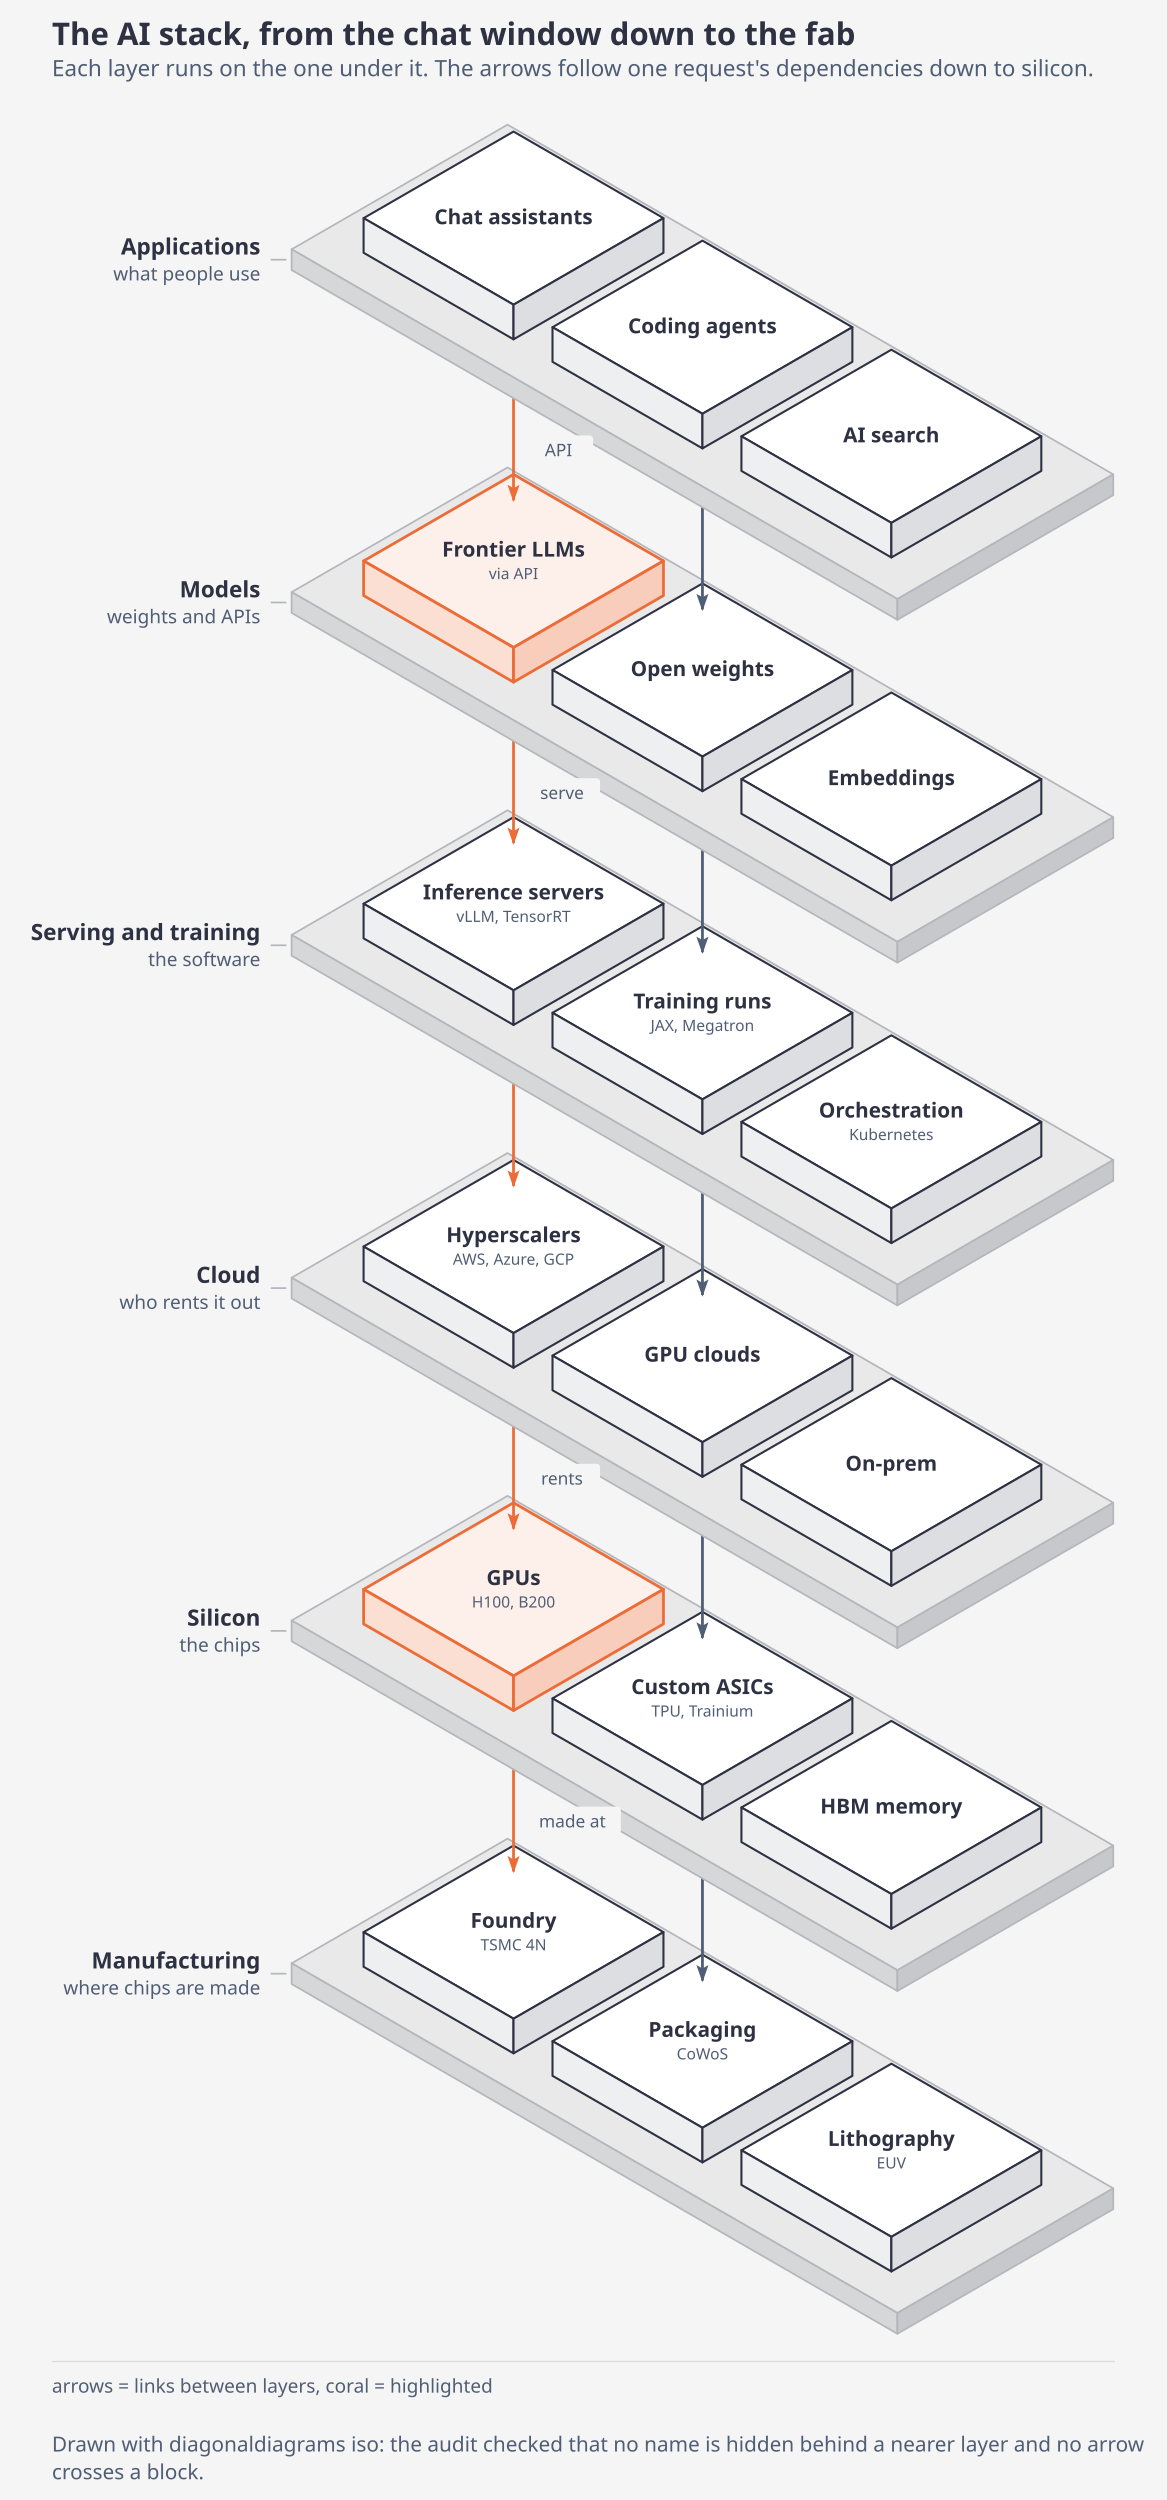
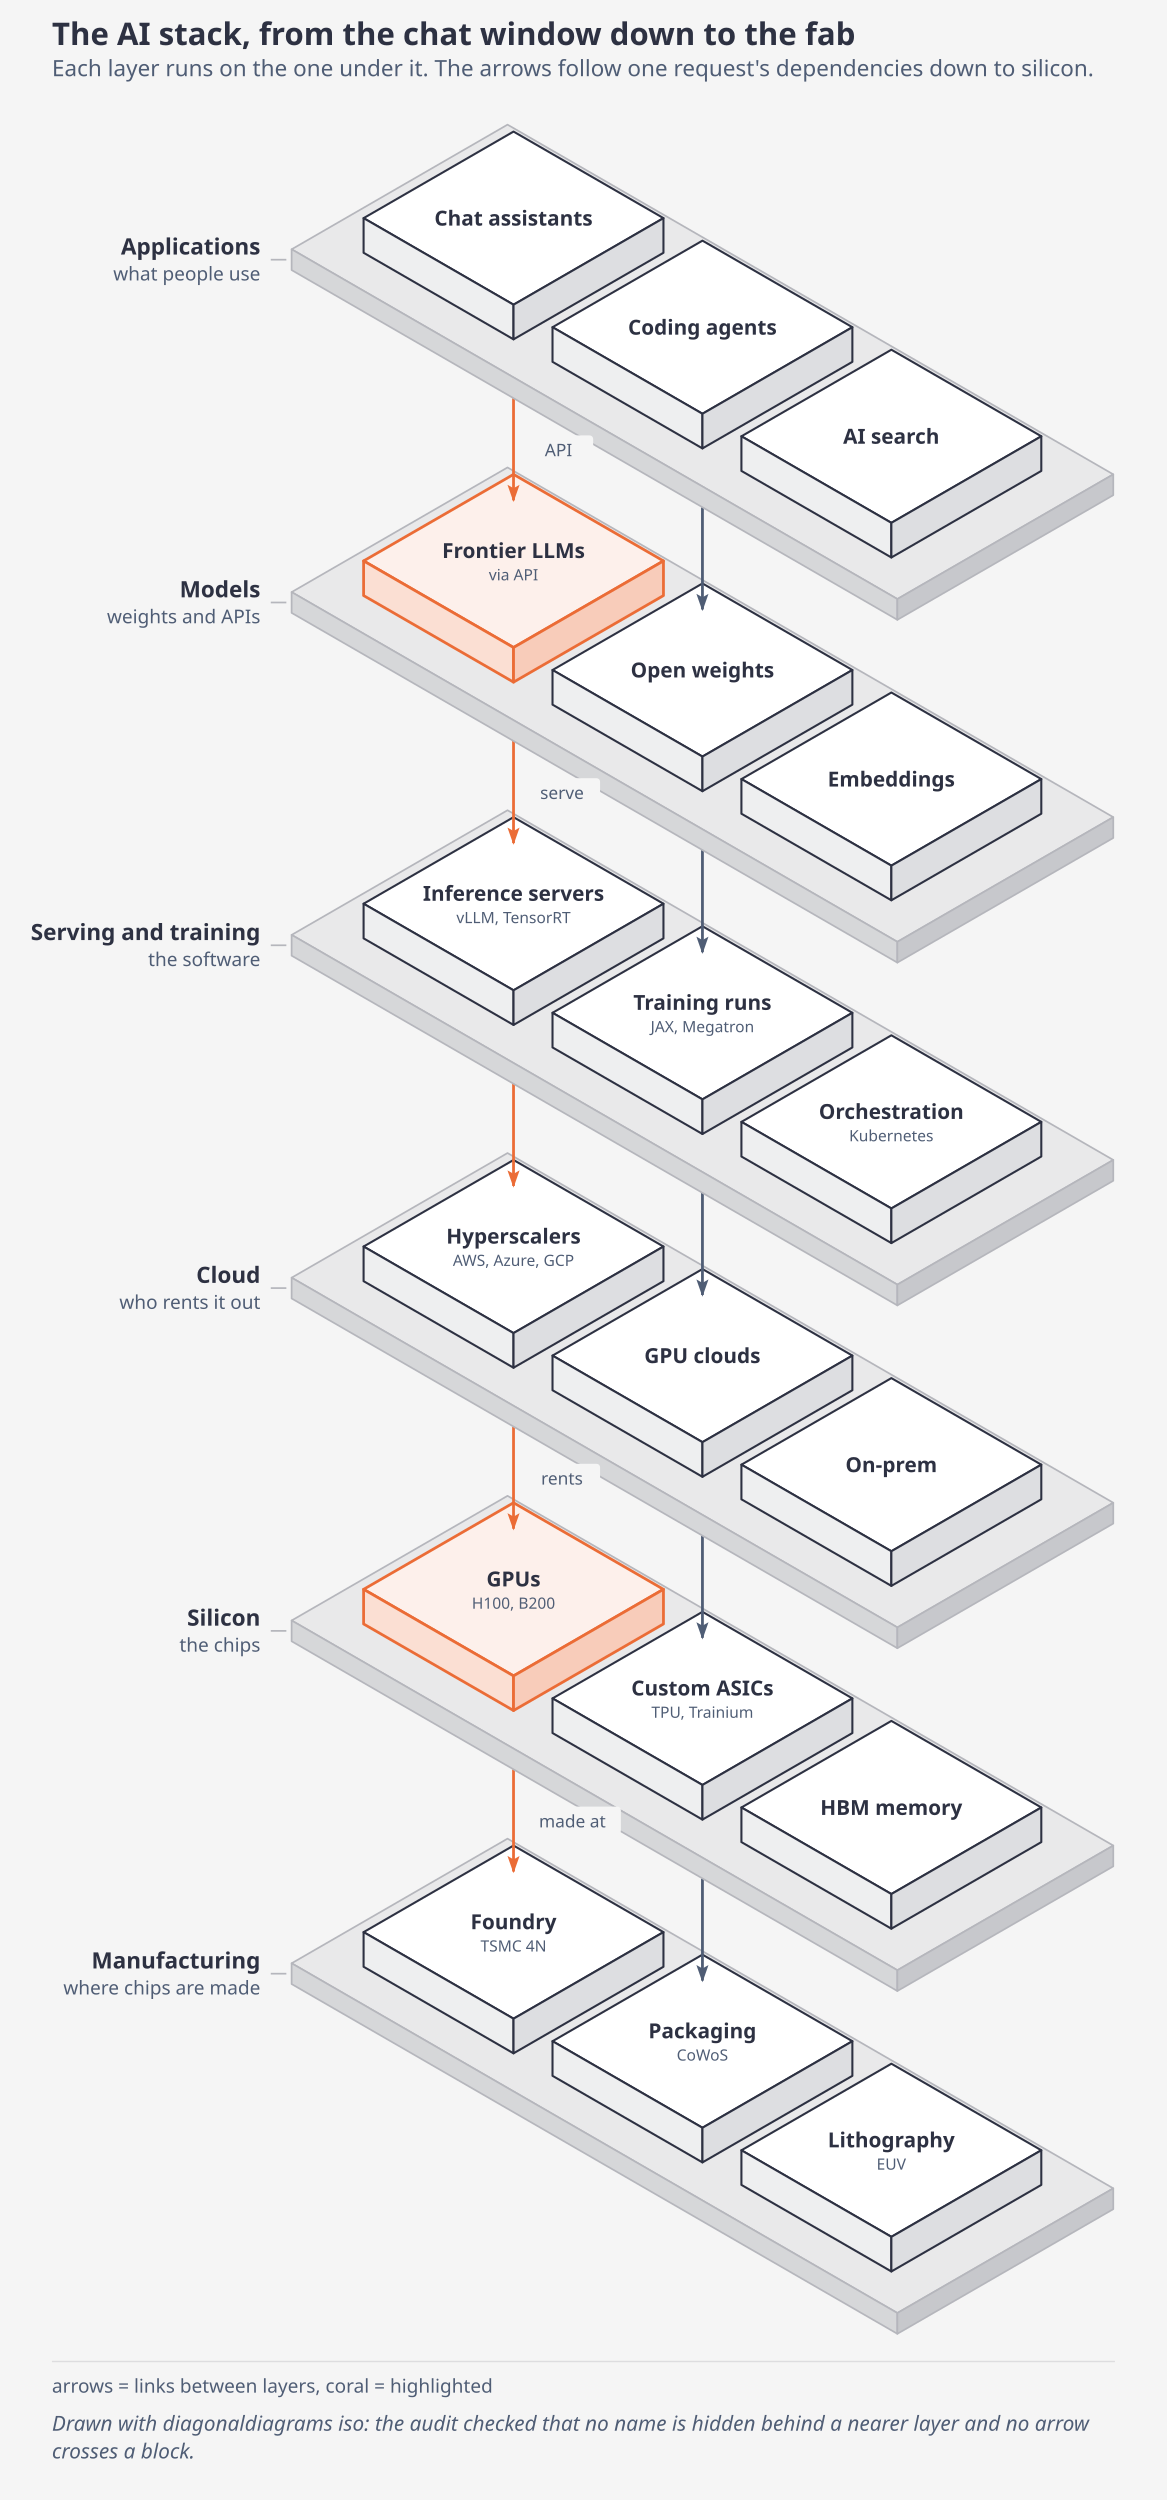
<svg xmlns="http://www.w3.org/2000/svg" role="graphics-document" aria-roledescription="layer stack diagram" data-legibility="all" viewBox="0 0 674 1444" width="674">
  <rect width="674" height="1444" fill="#f5f5f5" aria-hidden="true" />
  <defs>
    <marker id="a" markerWidth="10" markerHeight="7" refX="9" refY="3.5" orient="auto" markerUnits="userSpaceOnUse">
      <polygon points="0 0,10 3.5,0 7,2 3.5" fill="#4f5d75" />
    </marker>
    <marker id="aa" markerWidth="10" markerHeight="7" refX="9" refY="3.5" orient="auto" markerUnits="userSpaceOnUse">
      <polygon points="0 0,10 3.5,0 7,2 3.5" fill="#eb6c36" />
    </marker>
    <marker id="al" markerWidth="10" markerHeight="7" refX="9" refY="3.5" orient="auto" markerUnits="userSpaceOnUse">
      <polygon points="0 0,10 3.5,0 7,2 3.5" fill="#2e5aa8" />
    </marker>
    <marker id="ar" markerWidth="10" markerHeight="7" refX="9" refY="3.5" orient="auto" markerUnits="userSpaceOnUse">
      <polygon points="0 0,10 3.5,0 7,2 3.5" fill="#636c82" />
    </marker>
  </defs>
  <text x="30" y="26" font-size="18" font-weight="600" font-family="system-ui, 'Segoe UI', sans-serif" fill="#2d3142">The AI stack, from the chat window down to the fab</text>
  <text x="30" y="44" font-size="13" font-family="system-ui, 'Segoe UI', sans-serif" fill="#4f5d75">Each layer runs on the one under it. The arrows follow one request's dependencies down to silicon.</text>
  <polygon fill="#e9e9ea" stroke="#b5b6bc" stroke-width="1" stroke-linejoin="round" data-solid="fab" data-label="Manufacturing" data-rank="5" data-box3="0 0 0 404 144 12" points="293.14,1062 643.02,1264 518.31,1336 168.44,1134" data-depth="-286" role="graphics-symbol" aria-roledescription="layer" aria-label="Manufacturing: Foundry, Packaging, Lithography" />
  <polygon fill="#d6d7d9" stroke="#b5b6bc" stroke-width="1" stroke-linejoin="round" data-solid="fab" points="168.44,1134 518.31,1336 518.31,1348 168.44,1146" data-depth="-352" aria-hidden="true" />
  <polygon fill="#c7c8cc" stroke="#b5b6bc" stroke-width="1" stroke-linejoin="round" data-solid="fab" points="643.02,1264 518.31,1336 518.31,1348 643.02,1276" data-depth="-482" aria-hidden="true" />
  <polygon fill="#ffffff" stroke="#2d3142" stroke-width="1.2" stroke-linejoin="round" data-solid="foundry" data-label="Foundry" data-layer="fab" data-box3="26 22 12 126 122 32" points="296.61,1066 383.21,1116 296.61,1166 210.01,1116" data-depth="-180" role="graphics-symbol" aria-roledescription="block" aria-label="Foundry, TSMC 4N, in Manufacturing" />
  <polygon fill="#eeeff0" stroke="#2d3142" stroke-width="1.2" stroke-linejoin="round" data-solid="foundry" points="210.01,1116 296.61,1166 296.61,1186 210.01,1136" data-depth="-220" aria-hidden="true" />
  <polygon fill="#dddee1" stroke="#2d3142" stroke-width="1.2" stroke-linejoin="round" data-solid="foundry" points="383.21,1116 296.61,1166 296.61,1186 383.21,1136" data-depth="-220" aria-hidden="true" />
-   <path fill="none" stroke="#eb6c36" stroke-width="1.6" marker-end="url(#aa)" data-solid="link:gpu-&gt;foundry:made at" data-id="gpu-&gt;foundry:made at" data-from="gpu" data-to="foundry" data-label="made at" d="M296.61,1022 L296.61,1081" data-depth="-163.15" role="graphics-symbol" aria-roledescription="link" aria-label="GPUs to Foundry: made at" />
+   <path marker-end="url(#aa)" data-id="gpu-&gt;foundry:made at" data-from="gpu" data-to="foundry" data-label="made at" fill="none" stroke="#eb6c36" stroke-width="1.6" data-solid="link:gpu-&gt;foundry:made at" d="M296.61,1022 L296.61,1081" data-depth="-163.15" role="graphics-symbol" aria-roledescription="link" aria-label="GPUs to Foundry: made at" />
  <polygon fill="#ffffff" stroke="#2d3142" stroke-width="1.2" stroke-linejoin="round" data-solid="pack" data-label="Packaging" data-layer="fab" data-box3="152 22 12 252 122 32" points="405.73,1129 492.33,1179 405.73,1229 319.13,1179" data-depth="-306" role="graphics-symbol" aria-roledescription="block" aria-label="Packaging, CoWoS, in Manufacturing" />
  <polygon fill="#eeeff0" stroke="#2d3142" stroke-width="1.2" stroke-linejoin="round" data-solid="pack" points="319.13,1179 405.73,1229 405.73,1249 319.13,1199" data-depth="-346" aria-hidden="true" />
  <polygon fill="#dddee1" stroke="#2d3142" stroke-width="1.2" stroke-linejoin="round" data-solid="pack" points="492.33,1179 405.73,1229 405.73,1249 492.33,1199" data-depth="-346" aria-hidden="true" />
-   <path fill="none" stroke="#4f5d75" stroke-width="1.6" marker-end="url(#a)" data-solid="link:asic-&gt;pack" data-id="asic-&gt;pack" data-from="asic" data-to="pack" d="M405.73,1085 L405.73,1144" data-depth="-289.15" role="graphics-symbol" aria-roledescription="link" aria-label="Custom ASICs to Packaging" />
+   <path marker-end="url(#a)" data-id="asic-&gt;pack" data-from="asic" data-to="pack" fill="none" stroke="#4f5d75" stroke-width="1.6" data-solid="link:asic-&gt;pack" d="M405.73,1085 L405.73,1144" data-depth="-289.15" role="graphics-symbol" aria-roledescription="link" aria-label="Custom ASICs to Packaging" />
  <polygon fill="#ffffff" stroke="#2d3142" stroke-width="1.2" stroke-linejoin="round" data-solid="litho" data-label="Lithography" data-layer="fab" data-box3="278 22 12 378 122 32" points="514.85,1192 601.45,1242 514.85,1292 428.24,1242" data-depth="-432" role="graphics-symbol" aria-roledescription="block" aria-label="Lithography, EUV, in Manufacturing" />
  <polygon fill="#eeeff0" stroke="#2d3142" stroke-width="1.2" stroke-linejoin="round" data-solid="litho" points="428.24,1242 514.85,1292 514.85,1312 428.24,1262" data-depth="-472" aria-hidden="true" />
  <polygon fill="#dddee1" stroke="#2d3142" stroke-width="1.2" stroke-linejoin="round" data-solid="litho" points="601.45,1242 514.85,1292 514.85,1312 601.45,1262" data-depth="-472" aria-hidden="true" />
  <polygon fill="#e9e9ea" stroke="#b5b6bc" stroke-width="1" stroke-linejoin="round" data-solid="silicon" data-label="Silicon" data-rank="4" data-box3="0 0 198 404 144 210" points="293.14,864 643.02,1066 518.31,1138 168.44,936" data-depth="-484" role="graphics-symbol" aria-roledescription="layer" aria-label="Silicon: GPUs, Custom ASICs, HBM memory" />
  <polygon fill="#d6d7d9" stroke="#b5b6bc" stroke-width="1" stroke-linejoin="round" data-solid="silicon" points="168.44,936 518.31,1138 518.31,1150 168.44,948" data-depth="-550" aria-hidden="true" />
  <polygon fill="#c7c8cc" stroke="#b5b6bc" stroke-width="1" stroke-linejoin="round" data-solid="silicon" points="643.02,1066 518.31,1138 518.31,1150 643.02,1078" data-depth="-680" aria-hidden="true" />
  <polygon fill="#fdf0eb" stroke="#eb6c36" stroke-width="1.6" stroke-linejoin="round" data-solid="gpu" data-label="GPUs" data-layer="silicon" data-box3="26 22 210 126 122 230" points="296.61,868 383.21,918 296.61,968 210.01,918" data-depth="-378" role="graphics-symbol" aria-roledescription="block" aria-label="GPUs, H100, B200, in Silicon" />
  <polygon fill="#fbdfd3" stroke="#eb6c36" stroke-width="1.6" stroke-linejoin="round" data-solid="gpu" points="210.01,918 296.61,968 296.61,988 210.01,938" data-depth="-418" aria-hidden="true" />
-   <polygon fill="#f8cdbb" stroke="#eb6c36" stroke-width="1.6" stroke-linejoin="round" data-solid="gpu" points="383.21,918 296.61,968 296.61,988 383.21,938" data-depth="-418" aria-hidden="true" />
-   <path fill="none" stroke="#eb6c36" stroke-width="1.6" marker-end="url(#aa)" data-solid="link:hyper-&gt;gpu:rents" data-id="hyper-&gt;gpu:rents" data-from="hyper" data-to="gpu" data-label="rents" d="M296.61,824 L296.61,883" data-depth="-361.15" role="graphics-symbol" aria-roledescription="link" aria-label="Hyperscalers to GPUs: rents" />
+   <polygon fill="#f8ccba" stroke="#eb6c36" stroke-width="1.6" stroke-linejoin="round" data-solid="gpu" points="383.21,918 296.61,968 296.61,988 383.21,938" data-depth="-418" aria-hidden="true" />
+   <path marker-end="url(#aa)" data-id="hyper-&gt;gpu:rents" data-from="hyper" data-to="gpu" data-label="rents" fill="none" stroke="#eb6c36" stroke-width="1.6" data-solid="link:hyper-&gt;gpu:rents" d="M296.61,824 L296.61,883" data-depth="-361.15" role="graphics-symbol" aria-roledescription="link" aria-label="Hyperscalers to GPUs: rents" />
  <polygon fill="#ffffff" stroke="#2d3142" stroke-width="1.2" stroke-linejoin="round" data-solid="asic" data-label="Custom ASICs" data-layer="silicon" data-box3="152 22 210 252 122 230" points="405.73,931 492.33,981 405.73,1031 319.13,981" data-depth="-504" role="graphics-symbol" aria-roledescription="block" aria-label="Custom ASICs, TPU, Trainium, in Silicon" />
  <polygon fill="#eeeff0" stroke="#2d3142" stroke-width="1.2" stroke-linejoin="round" data-solid="asic" points="319.13,981 405.73,1031 405.73,1051 319.13,1001" data-depth="-544" aria-hidden="true" />
  <polygon fill="#dddee1" stroke="#2d3142" stroke-width="1.2" stroke-linejoin="round" data-solid="asic" points="492.33,981 405.73,1031 405.73,1051 492.33,1001" data-depth="-544" aria-hidden="true" />
-   <path fill="none" stroke="#4f5d75" stroke-width="1.6" marker-end="url(#a)" data-solid="link:gpucloud-&gt;asic" data-id="gpucloud-&gt;asic" data-from="gpucloud" data-to="asic" d="M405.73,887 L405.73,946" data-depth="-487.15" role="graphics-symbol" aria-roledescription="link" aria-label="GPU clouds to Custom ASICs" />
+   <path marker-end="url(#a)" data-id="gpucloud-&gt;asic" data-from="gpucloud" data-to="asic" fill="none" stroke="#4f5d75" stroke-width="1.6" data-solid="link:gpucloud-&gt;asic" d="M405.73,887 L405.73,946" data-depth="-487.15" role="graphics-symbol" aria-roledescription="link" aria-label="GPU clouds to Custom ASICs" />
  <polygon fill="#ffffff" stroke="#2d3142" stroke-width="1.2" stroke-linejoin="round" data-solid="hbm" data-label="HBM memory" data-layer="silicon" data-box3="278 22 210 378 122 230" points="514.85,994 601.45,1044 514.85,1094 428.24,1044" data-depth="-630" role="graphics-symbol" aria-roledescription="block" aria-label="HBM memory, in Silicon" />
  <polygon fill="#eeeff0" stroke="#2d3142" stroke-width="1.2" stroke-linejoin="round" data-solid="hbm" points="428.24,1044 514.85,1094 514.85,1114 428.24,1064" data-depth="-670" aria-hidden="true" />
  <polygon fill="#dddee1" stroke="#2d3142" stroke-width="1.2" stroke-linejoin="round" data-solid="hbm" points="601.45,1044 514.85,1094 514.85,1114 601.45,1064" data-depth="-670" aria-hidden="true" />
  <polygon fill="#e9e9ea" stroke="#b5b6bc" stroke-width="1" stroke-linejoin="round" data-solid="cloud" data-label="Cloud" data-rank="3" data-box3="0 0 396 404 144 408" points="293.14,666 643.02,868 518.31,940 168.44,738" data-depth="-682" role="graphics-symbol" aria-roledescription="layer" aria-label="Cloud: Hyperscalers, GPU clouds, On-prem" />
  <polygon fill="#d6d7d9" stroke="#b5b6bc" stroke-width="1" stroke-linejoin="round" data-solid="cloud" points="168.44,738 518.31,940 518.31,952 168.44,750" data-depth="-748" aria-hidden="true" />
  <polygon fill="#c7c8cc" stroke="#b5b6bc" stroke-width="1" stroke-linejoin="round" data-solid="cloud" points="643.02,868 518.31,940 518.31,952 643.02,880" data-depth="-878" aria-hidden="true" />
  <polygon fill="#ffffff" stroke="#2d3142" stroke-width="1.2" stroke-linejoin="round" data-solid="hyper" data-label="Hyperscalers" data-layer="cloud" data-box3="26 22 408 126 122 428" points="296.61,670 383.21,720 296.61,770 210.01,720" data-depth="-576" role="graphics-symbol" aria-roledescription="block" aria-label="Hyperscalers, AWS, Azure, GCP, in Cloud" />
  <polygon fill="#eeeff0" stroke="#2d3142" stroke-width="1.2" stroke-linejoin="round" data-solid="hyper" points="210.01,720 296.61,770 296.61,790 210.01,740" data-depth="-616" aria-hidden="true" />
  <polygon fill="#dddee1" stroke="#2d3142" stroke-width="1.2" stroke-linejoin="round" data-solid="hyper" points="383.21,720 296.61,770 296.61,790 383.21,740" data-depth="-616" aria-hidden="true" />
-   <path fill="none" stroke="#eb6c36" stroke-width="1.6" marker-end="url(#aa)" data-solid="link:infer-&gt;hyper" data-id="infer-&gt;hyper" data-from="infer" data-to="hyper" d="M296.61,626 L296.61,685" data-depth="-559.15" role="graphics-symbol" aria-roledescription="link" aria-label="Inference servers to Hyperscalers" />
+   <path marker-end="url(#aa)" data-id="infer-&gt;hyper" data-from="infer" data-to="hyper" fill="none" stroke="#eb6c36" stroke-width="1.6" data-solid="link:infer-&gt;hyper" d="M296.61,626 L296.61,685" data-depth="-559.15" role="graphics-symbol" aria-roledescription="link" aria-label="Inference servers to Hyperscalers" />
  <polygon fill="#ffffff" stroke="#2d3142" stroke-width="1.2" stroke-linejoin="round" data-solid="gpucloud" data-label="GPU clouds" data-layer="cloud" data-box3="152 22 408 252 122 428" points="405.73,733 492.33,783 405.73,833 319.13,783" data-depth="-702" role="graphics-symbol" aria-roledescription="block" aria-label="GPU clouds, in Cloud" />
  <polygon fill="#eeeff0" stroke="#2d3142" stroke-width="1.2" stroke-linejoin="round" data-solid="gpucloud" points="319.13,783 405.73,833 405.73,853 319.13,803" data-depth="-742" aria-hidden="true" />
  <polygon fill="#dddee1" stroke="#2d3142" stroke-width="1.2" stroke-linejoin="round" data-solid="gpucloud" points="492.33,783 405.73,833 405.73,853 492.33,803" data-depth="-742" aria-hidden="true" />
-   <path fill="none" stroke="#4f5d75" stroke-width="1.6" marker-end="url(#a)" data-solid="link:train-&gt;gpucloud" data-id="train-&gt;gpucloud" data-from="train" data-to="gpucloud" d="M405.73,689 L405.73,748" data-depth="-685.15" role="graphics-symbol" aria-roledescription="link" aria-label="Training runs to GPU clouds" />
+   <path marker-end="url(#a)" data-id="train-&gt;gpucloud" data-from="train" data-to="gpucloud" fill="none" stroke="#4f5d75" stroke-width="1.6" data-solid="link:train-&gt;gpucloud" d="M405.73,689 L405.73,748" data-depth="-685.15" role="graphics-symbol" aria-roledescription="link" aria-label="Training runs to GPU clouds" />
  <polygon fill="#ffffff" stroke="#2d3142" stroke-width="1.2" stroke-linejoin="round" data-solid="onprem" data-label="On-prem" data-layer="cloud" data-box3="278 22 408 378 122 428" points="514.85,796 601.45,846 514.85,896 428.24,846" data-depth="-828" role="graphics-symbol" aria-roledescription="block" aria-label="On-prem, in Cloud" />
  <polygon fill="#eeeff0" stroke="#2d3142" stroke-width="1.2" stroke-linejoin="round" data-solid="onprem" points="428.24,846 514.85,896 514.85,916 428.24,866" data-depth="-868" aria-hidden="true" />
  <polygon fill="#dddee1" stroke="#2d3142" stroke-width="1.2" stroke-linejoin="round" data-solid="onprem" points="601.45,846 514.85,896 514.85,916 601.45,866" data-depth="-868" aria-hidden="true" />
  <polygon fill="#e9e9ea" stroke="#b5b6bc" stroke-width="1" stroke-linejoin="round" data-solid="serving" data-label="Serving and training" data-rank="2" data-box3="0 0 594 404 144 606" points="293.14,468 643.02,670 518.31,742 168.44,540" data-depth="-880" role="graphics-symbol" aria-roledescription="layer" aria-label="Serving and training: Inference servers, Training runs, Orchestration" />
  <polygon fill="#d6d7d9" stroke="#b5b6bc" stroke-width="1" stroke-linejoin="round" data-solid="serving" points="168.44,540 518.31,742 518.31,754 168.44,552" data-depth="-946" aria-hidden="true" />
  <polygon fill="#c7c8cc" stroke="#b5b6bc" stroke-width="1" stroke-linejoin="round" data-solid="serving" points="643.02,670 518.31,742 518.31,754 643.02,682" data-depth="-1076" aria-hidden="true" />
  <polygon fill="#ffffff" stroke="#2d3142" stroke-width="1.2" stroke-linejoin="round" data-solid="infer" data-label="Inference servers" data-layer="serving" data-box3="26 22 606 126 122 626" points="296.61,472 383.21,522 296.61,572 210.01,522" data-depth="-774" role="graphics-symbol" aria-roledescription="block" aria-label="Inference servers, vLLM, TensorRT, in Serving and training" />
  <polygon fill="#eeeff0" stroke="#2d3142" stroke-width="1.2" stroke-linejoin="round" data-solid="infer" points="210.01,522 296.61,572 296.61,592 210.01,542" data-depth="-814" aria-hidden="true" />
  <polygon fill="#dddee1" stroke="#2d3142" stroke-width="1.2" stroke-linejoin="round" data-solid="infer" points="383.21,522 296.61,572 296.61,592 383.21,542" data-depth="-814" aria-hidden="true" />
-   <path fill="none" stroke="#eb6c36" stroke-width="1.6" marker-end="url(#aa)" data-solid="link:frontier-&gt;infer:serve" data-id="frontier-&gt;infer:serve" data-from="frontier" data-to="infer" data-label="serve" d="M296.61,428 L296.61,487" data-depth="-757.15" role="graphics-symbol" aria-roledescription="link" aria-label="Frontier LLMs to Inference servers: serve" />
+   <path marker-end="url(#aa)" data-id="frontier-&gt;infer:serve" data-from="frontier" data-to="infer" data-label="serve" fill="none" stroke="#eb6c36" stroke-width="1.6" data-solid="link:frontier-&gt;infer:serve" d="M296.61,428 L296.61,487" data-depth="-757.15" role="graphics-symbol" aria-roledescription="link" aria-label="Frontier LLMs to Inference servers: serve" />
  <polygon fill="#ffffff" stroke="#2d3142" stroke-width="1.2" stroke-linejoin="round" data-solid="train" data-label="Training runs" data-layer="serving" data-box3="152 22 606 252 122 626" points="405.73,535 492.33,585 405.73,635 319.13,585" data-depth="-900" role="graphics-symbol" aria-roledescription="block" aria-label="Training runs, JAX, Megatron, in Serving and training" />
  <polygon fill="#eeeff0" stroke="#2d3142" stroke-width="1.2" stroke-linejoin="round" data-solid="train" points="319.13,585 405.73,635 405.73,655 319.13,605" data-depth="-940" aria-hidden="true" />
  <polygon fill="#dddee1" stroke="#2d3142" stroke-width="1.2" stroke-linejoin="round" data-solid="train" points="492.33,585 405.73,635 405.73,655 492.33,605" data-depth="-940" aria-hidden="true" />
-   <path fill="none" stroke="#4f5d75" stroke-width="1.6" marker-end="url(#a)" data-solid="link:open-&gt;train" data-id="open-&gt;train" data-from="open" data-to="train" d="M405.73,491 L405.73,550" data-depth="-883.15" role="graphics-symbol" aria-roledescription="link" aria-label="Open weights to Training runs" />
+   <path marker-end="url(#a)" data-id="open-&gt;train" data-from="open" data-to="train" fill="none" stroke="#4f5d75" stroke-width="1.6" data-solid="link:open-&gt;train" d="M405.73,491 L405.73,550" data-depth="-883.15" role="graphics-symbol" aria-roledescription="link" aria-label="Open weights to Training runs" />
  <polygon fill="#ffffff" stroke="#2d3142" stroke-width="1.2" stroke-linejoin="round" data-solid="orch" data-label="Orchestration" data-layer="serving" data-box3="278 22 606 378 122 626" points="514.85,598 601.45,648 514.85,698 428.24,648" data-depth="-1026" role="graphics-symbol" aria-roledescription="block" aria-label="Orchestration, Kubernetes, in Serving and training" />
  <polygon fill="#eeeff0" stroke="#2d3142" stroke-width="1.2" stroke-linejoin="round" data-solid="orch" points="428.24,648 514.85,698 514.85,718 428.24,668" data-depth="-1066" aria-hidden="true" />
  <polygon fill="#dddee1" stroke="#2d3142" stroke-width="1.2" stroke-linejoin="round" data-solid="orch" points="601.45,648 514.85,698 514.85,718 601.45,668" data-depth="-1066" aria-hidden="true" />
  <polygon fill="#e9e9ea" stroke="#b5b6bc" stroke-width="1" stroke-linejoin="round" data-solid="models" data-label="Models" data-rank="1" data-box3="0 0 792 404 144 804" points="293.14,270 643.02,472 518.31,544 168.44,342" data-depth="-1078" role="graphics-symbol" aria-roledescription="layer" aria-label="Models: Frontier LLMs, Open weights, Embeddings" />
  <polygon fill="#d6d7d9" stroke="#b5b6bc" stroke-width="1" stroke-linejoin="round" data-solid="models" points="168.44,342 518.31,544 518.31,556 168.44,354" data-depth="-1144" aria-hidden="true" />
  <polygon fill="#c7c8cc" stroke="#b5b6bc" stroke-width="1" stroke-linejoin="round" data-solid="models" points="643.02,472 518.31,544 518.31,556 643.02,484" data-depth="-1274" aria-hidden="true" />
  <polygon fill="#fdf0eb" stroke="#eb6c36" stroke-width="1.6" stroke-linejoin="round" data-solid="frontier" data-label="Frontier LLMs" data-layer="models" data-box3="26 22 804 126 122 824" points="296.61,274 383.21,324 296.61,374 210.01,324" data-depth="-972" role="graphics-symbol" aria-roledescription="block" aria-label="Frontier LLMs, via API, in Models" />
  <polygon fill="#fbdfd3" stroke="#eb6c36" stroke-width="1.6" stroke-linejoin="round" data-solid="frontier" points="210.01,324 296.61,374 296.61,394 210.01,344" data-depth="-1012" aria-hidden="true" />
-   <polygon fill="#f8cdbb" stroke="#eb6c36" stroke-width="1.6" stroke-linejoin="round" data-solid="frontier" points="383.21,324 296.61,374 296.61,394 383.21,344" data-depth="-1012" aria-hidden="true" />
-   <path fill="none" stroke="#eb6c36" stroke-width="1.6" marker-end="url(#aa)" data-solid="link:chat-&gt;frontier:API" data-id="chat-&gt;frontier:API" data-from="chat" data-to="frontier" data-label="API" d="M296.61,230 L296.61,289" data-depth="-955.15" role="graphics-symbol" aria-roledescription="link" aria-label="Chat assistants to Frontier LLMs: API" />
+   <polygon fill="#f8ccba" stroke="#eb6c36" stroke-width="1.6" stroke-linejoin="round" data-solid="frontier" points="383.21,324 296.61,374 296.61,394 383.21,344" data-depth="-1012" aria-hidden="true" />
+   <path marker-end="url(#aa)" data-id="chat-&gt;frontier:API" data-from="chat" data-to="frontier" data-label="API" fill="none" stroke="#eb6c36" stroke-width="1.6" data-solid="link:chat-&gt;frontier:API" d="M296.61,230 L296.61,289" data-depth="-955.15" role="graphics-symbol" aria-roledescription="link" aria-label="Chat assistants to Frontier LLMs: API" />
  <polygon fill="#ffffff" stroke="#2d3142" stroke-width="1.2" stroke-linejoin="round" data-solid="open" data-label="Open weights" data-layer="models" data-box3="152 22 804 252 122 824" points="405.73,337 492.33,387 405.73,437 319.13,387" data-depth="-1098" role="graphics-symbol" aria-roledescription="block" aria-label="Open weights, in Models" />
  <polygon fill="#eeeff0" stroke="#2d3142" stroke-width="1.2" stroke-linejoin="round" data-solid="open" points="319.13,387 405.73,437 405.73,457 319.13,407" data-depth="-1138" aria-hidden="true" />
  <polygon fill="#dddee1" stroke="#2d3142" stroke-width="1.2" stroke-linejoin="round" data-solid="open" points="492.33,387 405.73,437 405.73,457 492.33,407" data-depth="-1138" aria-hidden="true" />
-   <path fill="none" stroke="#4f5d75" stroke-width="1.6" marker-end="url(#a)" data-solid="link:agents-&gt;open" data-id="agents-&gt;open" data-from="agents" data-to="open" d="M405.73,293 L405.73,352" data-depth="-1081.15" role="graphics-symbol" aria-roledescription="link" aria-label="Coding agents to Open weights" />
+   <path marker-end="url(#a)" data-id="agents-&gt;open" data-from="agents" data-to="open" fill="none" stroke="#4f5d75" stroke-width="1.6" data-solid="link:agents-&gt;open" d="M405.73,293 L405.73,352" data-depth="-1081.15" role="graphics-symbol" aria-roledescription="link" aria-label="Coding agents to Open weights" />
  <polygon fill="#ffffff" stroke="#2d3142" stroke-width="1.2" stroke-linejoin="round" data-solid="embed" data-label="Embeddings" data-layer="models" data-box3="278 22 804 378 122 824" points="514.85,400 601.45,450 514.85,500 428.24,450" data-depth="-1224" role="graphics-symbol" aria-roledescription="block" aria-label="Embeddings, in Models" />
  <polygon fill="#eeeff0" stroke="#2d3142" stroke-width="1.2" stroke-linejoin="round" data-solid="embed" points="428.24,450 514.85,500 514.85,520 428.24,470" data-depth="-1264" aria-hidden="true" />
  <polygon fill="#dddee1" stroke="#2d3142" stroke-width="1.2" stroke-linejoin="round" data-solid="embed" points="601.45,450 514.85,500 514.85,520 601.45,470" data-depth="-1264" aria-hidden="true" />
  <polygon fill="#e9e9ea" stroke="#b5b6bc" stroke-width="1" stroke-linejoin="round" data-solid="apps" data-label="Applications" data-rank="0" data-box3="0 0 990 404 144 1002" points="293.14,72 643.02,274 518.31,346 168.44,144" data-depth="-1276" role="graphics-symbol" aria-roledescription="layer" aria-label="Applications: Chat assistants, Coding agents, AI search" />
  <polygon fill="#d6d7d9" stroke="#b5b6bc" stroke-width="1" stroke-linejoin="round" data-solid="apps" points="168.44,144 518.31,346 518.31,358 168.44,156" data-depth="-1342" aria-hidden="true" />
  <polygon fill="#c7c8cc" stroke="#b5b6bc" stroke-width="1" stroke-linejoin="round" data-solid="apps" points="643.02,274 518.31,346 518.31,358 643.02,286" data-depth="-1472" aria-hidden="true" />
  <polygon fill="#ffffff" stroke="#2d3142" stroke-width="1.2" stroke-linejoin="round" data-solid="chat" data-label="Chat assistants" data-layer="apps" data-box3="26 22 1002 126 122 1022" points="296.61,76 383.21,126 296.61,176 210.01,126" data-depth="-1170" role="graphics-symbol" aria-roledescription="block" aria-label="Chat assistants, in Applications" />
  <polygon fill="#eeeff0" stroke="#2d3142" stroke-width="1.2" stroke-linejoin="round" data-solid="chat" points="210.01,126 296.61,176 296.61,196 210.01,146" data-depth="-1210" aria-hidden="true" />
  <polygon fill="#dddee1" stroke="#2d3142" stroke-width="1.2" stroke-linejoin="round" data-solid="chat" points="383.21,126 296.61,176 296.61,196 383.21,146" data-depth="-1210" aria-hidden="true" />
  <polygon fill="#ffffff" stroke="#2d3142" stroke-width="1.2" stroke-linejoin="round" data-solid="agents" data-label="Coding agents" data-layer="apps" data-box3="152 22 1002 252 122 1022" points="405.73,139 492.33,189 405.73,239 319.13,189" data-depth="-1296" role="graphics-symbol" aria-roledescription="block" aria-label="Coding agents, in Applications" />
  <polygon fill="#eeeff0" stroke="#2d3142" stroke-width="1.2" stroke-linejoin="round" data-solid="agents" points="319.13,189 405.73,239 405.73,259 319.13,209" data-depth="-1336" aria-hidden="true" />
  <polygon fill="#dddee1" stroke="#2d3142" stroke-width="1.2" stroke-linejoin="round" data-solid="agents" points="492.33,189 405.73,239 405.73,259 492.33,209" data-depth="-1336" aria-hidden="true" />
  <polygon fill="#ffffff" stroke="#2d3142" stroke-width="1.2" stroke-linejoin="round" data-solid="search" data-label="AI search" data-layer="apps" data-box3="278 22 1002 378 122 1022" points="514.85,202 601.45,252 514.85,302 428.24,252" data-depth="-1422" role="graphics-symbol" aria-roledescription="block" aria-label="AI search, in Applications" />
  <polygon fill="#eeeff0" stroke="#2d3142" stroke-width="1.2" stroke-linejoin="round" data-solid="search" points="428.24,252 514.85,302 514.85,322 428.24,272" data-depth="-1462" aria-hidden="true" />
  <polygon fill="#dddee1" stroke="#2d3142" stroke-width="1.2" stroke-linejoin="round" data-solid="search" points="601.45,252 514.85,302 514.85,322 601.45,272" data-depth="-1462" aria-hidden="true" />
-   <text x="296.6" y="129.5" font-size="12" font-weight="600" font-family="system-ui, 'Segoe UI', sans-serif" fill="#2d3142" text-anchor="middle" data-face="chat" aria-hidden="true">Chat assistants</text>
-   <text x="405.7" y="192.5" font-size="12" font-weight="600" font-family="system-ui, 'Segoe UI', sans-serif" fill="#2d3142" text-anchor="middle" data-face="agents" aria-hidden="true">Coding agents</text>
-   <text x="514.8" y="255.5" font-size="12" font-weight="600" font-family="system-ui, 'Segoe UI', sans-serif" fill="#2d3142" text-anchor="middle" data-face="search" aria-hidden="true">AI search</text>
+   <text x="296.6" y="130.3" font-size="12" font-weight="600" font-family="system-ui, 'Segoe UI', sans-serif" fill="#2d3142" text-anchor="middle" data-face="chat" aria-hidden="true">Chat assistants</text>
+   <text x="405.7" y="193.3" font-size="12" font-weight="600" font-family="system-ui, 'Segoe UI', sans-serif" fill="#2d3142" text-anchor="middle" data-face="agents" aria-hidden="true">Coding agents</text>
+   <text x="514.8" y="256.3" font-size="12" font-weight="600" font-family="system-ui, 'Segoe UI', sans-serif" fill="#2d3142" text-anchor="middle" data-face="search" aria-hidden="true">AI search</text>
  <line x1="156.4" y1="150" x2="165.4" y2="150" stroke="#b5b6bc" stroke-width="1" aria-hidden="true" />
-   <text x="150.4" y="147" font-size="13" font-weight="600" font-family="system-ui, 'Segoe UI', sans-serif" fill="#2d3142" text-anchor="end" aria-hidden="true">Applications</text>
+   <text x="150.4" y="147" font-size="13" font-weight="600" font-family="system-ui, 'Segoe UI', sans-serif" letter-spacing="0" fill="#2d3142" text-anchor="end" aria-hidden="true">Applications</text>
  <text x="150.4" y="162" font-size="11" font-family="system-ui, 'Segoe UI', sans-serif" fill="#4f5d75" text-anchor="end" aria-hidden="true">what people use</text>
-   <text x="296.6" y="321.5" font-size="12" font-weight="600" font-family="system-ui, 'Segoe UI', sans-serif" fill="#2d3142" text-anchor="middle" data-face="frontier" aria-hidden="true">Frontier LLMs</text>
-   <text x="296.6" y="334.5" font-size="9" font-family="system-ui, 'Segoe UI', sans-serif" fill="#4f5d75" text-anchor="middle" data-face="frontier" aria-hidden="true">via API</text>
-   <text x="405.7" y="390.5" font-size="12" font-weight="600" font-family="system-ui, 'Segoe UI', sans-serif" fill="#2d3142" text-anchor="middle" data-face="open" aria-hidden="true">Open weights</text>
-   <text x="514.8" y="453.5" font-size="12" font-weight="600" font-family="system-ui, 'Segoe UI', sans-serif" fill="#2d3142" text-anchor="middle" data-face="embed" aria-hidden="true">Embeddings</text>
+   <text x="296.6" y="322.3" font-size="12" font-weight="600" font-family="system-ui, 'Segoe UI', sans-serif" fill="#2d3142" text-anchor="middle" data-face="frontier" aria-hidden="true">Frontier LLMs</text>
+   <text x="296.6" y="335.2" font-size="9" font-family="system-ui, 'Segoe UI', sans-serif" fill="#4f5d75" text-anchor="middle" data-face="frontier" aria-hidden="true">via API</text>
+   <text x="405.7" y="391.3" font-size="12" font-weight="600" font-family="system-ui, 'Segoe UI', sans-serif" fill="#2d3142" text-anchor="middle" data-face="open" aria-hidden="true">Open weights</text>
+   <text x="514.8" y="454.3" font-size="12" font-weight="600" font-family="system-ui, 'Segoe UI', sans-serif" fill="#2d3142" text-anchor="middle" data-face="embed" aria-hidden="true">Embeddings</text>
  <line x1="156.4" y1="348" x2="165.4" y2="348" stroke="#b5b6bc" stroke-width="1" aria-hidden="true" />
-   <text x="150.4" y="345" font-size="13" font-weight="600" font-family="system-ui, 'Segoe UI', sans-serif" fill="#2d3142" text-anchor="end" aria-hidden="true">Models</text>
+   <text x="150.4" y="345" font-size="13" font-weight="600" font-family="system-ui, 'Segoe UI', sans-serif" letter-spacing="0" fill="#2d3142" text-anchor="end" aria-hidden="true">Models</text>
  <text x="150.4" y="360" font-size="11" font-family="system-ui, 'Segoe UI', sans-serif" fill="#4f5d75" text-anchor="end" aria-hidden="true">weights and APIs</text>
-   <text x="296.6" y="519.5" font-size="12" font-weight="600" font-family="system-ui, 'Segoe UI', sans-serif" fill="#2d3142" text-anchor="middle" data-face="infer" aria-hidden="true">Inference servers</text>
-   <text x="296.6" y="532.5" font-size="9" font-family="system-ui, 'Segoe UI', sans-serif" fill="#4f5d75" text-anchor="middle" data-face="infer" aria-hidden="true">vLLM, TensorRT</text>
-   <text x="405.7" y="582.5" font-size="12" font-weight="600" font-family="system-ui, 'Segoe UI', sans-serif" fill="#2d3142" text-anchor="middle" data-face="train" aria-hidden="true">Training runs</text>
-   <text x="405.7" y="595.5" font-size="9" font-family="system-ui, 'Segoe UI', sans-serif" fill="#4f5d75" text-anchor="middle" data-face="train" aria-hidden="true">JAX, Megatron</text>
-   <text x="514.8" y="645.5" font-size="12" font-weight="600" font-family="system-ui, 'Segoe UI', sans-serif" fill="#2d3142" text-anchor="middle" data-face="orch" aria-hidden="true">Orchestration</text>
-   <text x="514.8" y="658.5" font-size="9" font-family="system-ui, 'Segoe UI', sans-serif" fill="#4f5d75" text-anchor="middle" data-face="orch" aria-hidden="true">Kubernetes</text>
+   <text x="296.6" y="520.3" font-size="12" font-weight="600" font-family="system-ui, 'Segoe UI', sans-serif" fill="#2d3142" text-anchor="middle" data-face="infer" aria-hidden="true">Inference servers</text>
+   <text x="296.6" y="533.2" font-size="9" font-family="system-ui, 'Segoe UI', sans-serif" fill="#4f5d75" text-anchor="middle" data-face="infer" aria-hidden="true">vLLM, TensorRT</text>
+   <text x="405.7" y="583.3" font-size="12" font-weight="600" font-family="system-ui, 'Segoe UI', sans-serif" fill="#2d3142" text-anchor="middle" data-face="train" aria-hidden="true">Training runs</text>
+   <text x="405.7" y="596.2" font-size="9" font-family="system-ui, 'Segoe UI', sans-serif" fill="#4f5d75" text-anchor="middle" data-face="train" aria-hidden="true">JAX, Megatron</text>
+   <text x="514.8" y="646.3" font-size="12" font-weight="600" font-family="system-ui, 'Segoe UI', sans-serif" fill="#2d3142" text-anchor="middle" data-face="orch" aria-hidden="true">Orchestration</text>
+   <text x="514.8" y="659.2" font-size="9" font-family="system-ui, 'Segoe UI', sans-serif" fill="#4f5d75" text-anchor="middle" data-face="orch" aria-hidden="true">Kubernetes</text>
  <line x1="156.4" y1="546" x2="165.4" y2="546" stroke="#b5b6bc" stroke-width="1" aria-hidden="true" />
-   <text x="150.4" y="543" font-size="13" font-weight="600" font-family="system-ui, 'Segoe UI', sans-serif" fill="#2d3142" text-anchor="end" aria-hidden="true">Serving and training</text>
+   <text x="150.4" y="543" font-size="13" font-weight="600" font-family="system-ui, 'Segoe UI', sans-serif" letter-spacing="0" fill="#2d3142" text-anchor="end" aria-hidden="true">Serving and training</text>
  <text x="150.4" y="558" font-size="11" font-family="system-ui, 'Segoe UI', sans-serif" fill="#4f5d75" text-anchor="end" aria-hidden="true">the software</text>
-   <text x="296.6" y="717.5" font-size="12" font-weight="600" font-family="system-ui, 'Segoe UI', sans-serif" fill="#2d3142" text-anchor="middle" data-face="hyper" aria-hidden="true">Hyperscalers</text>
-   <text x="296.6" y="730.5" font-size="9" font-family="system-ui, 'Segoe UI', sans-serif" fill="#4f5d75" text-anchor="middle" data-face="hyper" aria-hidden="true">AWS, Azure, GCP</text>
-   <text x="405.7" y="786.5" font-size="12" font-weight="600" font-family="system-ui, 'Segoe UI', sans-serif" fill="#2d3142" text-anchor="middle" data-face="gpucloud" aria-hidden="true">GPU clouds</text>
-   <text x="514.8" y="849.5" font-size="12" font-weight="600" font-family="system-ui, 'Segoe UI', sans-serif" fill="#2d3142" text-anchor="middle" data-face="onprem" aria-hidden="true">On-prem</text>
+   <text x="296.6" y="718.3" font-size="12" font-weight="600" font-family="system-ui, 'Segoe UI', sans-serif" fill="#2d3142" text-anchor="middle" data-face="hyper" aria-hidden="true">Hyperscalers</text>
+   <text x="296.6" y="731.2" font-size="9" font-family="system-ui, 'Segoe UI', sans-serif" fill="#4f5d75" text-anchor="middle" data-face="hyper" aria-hidden="true">AWS, Azure, GCP</text>
+   <text x="405.7" y="787.3" font-size="12" font-weight="600" font-family="system-ui, 'Segoe UI', sans-serif" fill="#2d3142" text-anchor="middle" data-face="gpucloud" aria-hidden="true">GPU clouds</text>
+   <text x="514.8" y="850.3" font-size="12" font-weight="600" font-family="system-ui, 'Segoe UI', sans-serif" fill="#2d3142" text-anchor="middle" data-face="onprem" aria-hidden="true">On-prem</text>
  <line x1="156.4" y1="744" x2="165.4" y2="744" stroke="#b5b6bc" stroke-width="1" aria-hidden="true" />
-   <text x="150.4" y="741" font-size="13" font-weight="600" font-family="system-ui, 'Segoe UI', sans-serif" fill="#2d3142" text-anchor="end" aria-hidden="true">Cloud</text>
+   <text x="150.4" y="741" font-size="13" font-weight="600" font-family="system-ui, 'Segoe UI', sans-serif" letter-spacing="0" fill="#2d3142" text-anchor="end" aria-hidden="true">Cloud</text>
  <text x="150.4" y="756" font-size="11" font-family="system-ui, 'Segoe UI', sans-serif" fill="#4f5d75" text-anchor="end" aria-hidden="true">who rents it out</text>
-   <text x="296.6" y="915.5" font-size="12" font-weight="600" font-family="system-ui, 'Segoe UI', sans-serif" fill="#2d3142" text-anchor="middle" data-face="gpu" aria-hidden="true">GPUs</text>
-   <text x="296.6" y="928.5" font-size="9" font-family="system-ui, 'Segoe UI', sans-serif" fill="#4f5d75" text-anchor="middle" data-face="gpu" aria-hidden="true">H100, B200</text>
-   <text x="405.7" y="978.5" font-size="12" font-weight="600" font-family="system-ui, 'Segoe UI', sans-serif" fill="#2d3142" text-anchor="middle" data-face="asic" aria-hidden="true">Custom ASICs</text>
-   <text x="405.7" y="991.5" font-size="9" font-family="system-ui, 'Segoe UI', sans-serif" fill="#4f5d75" text-anchor="middle" data-face="asic" aria-hidden="true">TPU, Trainium</text>
-   <text x="514.8" y="1047.5" font-size="12" font-weight="600" font-family="system-ui, 'Segoe UI', sans-serif" fill="#2d3142" text-anchor="middle" data-face="hbm" aria-hidden="true">HBM memory</text>
+   <text x="296.6" y="916.3" font-size="12" font-weight="600" font-family="system-ui, 'Segoe UI', sans-serif" fill="#2d3142" text-anchor="middle" data-face="gpu" aria-hidden="true">GPUs</text>
+   <text x="296.6" y="929.2" font-size="9" font-family="system-ui, 'Segoe UI', sans-serif" fill="#4f5d75" text-anchor="middle" data-face="gpu" aria-hidden="true">H100, B200</text>
+   <text x="405.7" y="979.3" font-size="12" font-weight="600" font-family="system-ui, 'Segoe UI', sans-serif" fill="#2d3142" text-anchor="middle" data-face="asic" aria-hidden="true">Custom ASICs</text>
+   <text x="405.7" y="992.2" font-size="9" font-family="system-ui, 'Segoe UI', sans-serif" fill="#4f5d75" text-anchor="middle" data-face="asic" aria-hidden="true">TPU, Trainium</text>
+   <text x="514.8" y="1048.3" font-size="12" font-weight="600" font-family="system-ui, 'Segoe UI', sans-serif" fill="#2d3142" text-anchor="middle" data-face="hbm" aria-hidden="true">HBM memory</text>
  <line x1="156.4" y1="942" x2="165.4" y2="942" stroke="#b5b6bc" stroke-width="1" aria-hidden="true" />
-   <text x="150.4" y="939" font-size="13" font-weight="600" font-family="system-ui, 'Segoe UI', sans-serif" fill="#2d3142" text-anchor="end" aria-hidden="true">Silicon</text>
+   <text x="150.4" y="939" font-size="13" font-weight="600" font-family="system-ui, 'Segoe UI', sans-serif" letter-spacing="0" fill="#2d3142" text-anchor="end" aria-hidden="true">Silicon</text>
  <text x="150.4" y="954" font-size="11" font-family="system-ui, 'Segoe UI', sans-serif" fill="#4f5d75" text-anchor="end" aria-hidden="true">the chips</text>
-   <text x="296.6" y="1113.5" font-size="12" font-weight="600" font-family="system-ui, 'Segoe UI', sans-serif" fill="#2d3142" text-anchor="middle" data-face="foundry" aria-hidden="true">Foundry</text>
-   <text x="296.6" y="1126.5" font-size="9" font-family="system-ui, 'Segoe UI', sans-serif" fill="#4f5d75" text-anchor="middle" data-face="foundry" aria-hidden="true">TSMC 4N</text>
-   <text x="405.7" y="1176.5" font-size="12" font-weight="600" font-family="system-ui, 'Segoe UI', sans-serif" fill="#2d3142" text-anchor="middle" data-face="pack" aria-hidden="true">Packaging</text>
-   <text x="405.7" y="1189.5" font-size="9" font-family="system-ui, 'Segoe UI', sans-serif" fill="#4f5d75" text-anchor="middle" data-face="pack" aria-hidden="true">CoWoS</text>
-   <text x="514.8" y="1239.5" font-size="12" font-weight="600" font-family="system-ui, 'Segoe UI', sans-serif" fill="#2d3142" text-anchor="middle" data-face="litho" aria-hidden="true">Lithography</text>
-   <text x="514.8" y="1252.5" font-size="9" font-family="system-ui, 'Segoe UI', sans-serif" fill="#4f5d75" text-anchor="middle" data-face="litho" aria-hidden="true">EUV</text>
+   <text x="296.6" y="1114.3" font-size="12" font-weight="600" font-family="system-ui, 'Segoe UI', sans-serif" fill="#2d3142" text-anchor="middle" data-face="foundry" aria-hidden="true">Foundry</text>
+   <text x="296.6" y="1127.2" font-size="9" font-family="system-ui, 'Segoe UI', sans-serif" fill="#4f5d75" text-anchor="middle" data-face="foundry" aria-hidden="true">TSMC 4N</text>
+   <text x="405.7" y="1177.3" font-size="12" font-weight="600" font-family="system-ui, 'Segoe UI', sans-serif" fill="#2d3142" text-anchor="middle" data-face="pack" aria-hidden="true">Packaging</text>
+   <text x="405.7" y="1190.2" font-size="9" font-family="system-ui, 'Segoe UI', sans-serif" fill="#4f5d75" text-anchor="middle" data-face="pack" aria-hidden="true">CoWoS</text>
+   <text x="514.8" y="1240.3" font-size="12" font-weight="600" font-family="system-ui, 'Segoe UI', sans-serif" fill="#2d3142" text-anchor="middle" data-face="litho" aria-hidden="true">Lithography</text>
+   <text x="514.8" y="1253.2" font-size="9" font-family="system-ui, 'Segoe UI', sans-serif" fill="#4f5d75" text-anchor="middle" data-face="litho" aria-hidden="true">EUV</text>
  <line x1="156.4" y1="1140" x2="165.4" y2="1140" stroke="#b5b6bc" stroke-width="1" aria-hidden="true" />
-   <text x="150.4" y="1137" font-size="13" font-weight="600" font-family="system-ui, 'Segoe UI', sans-serif" fill="#2d3142" text-anchor="end" aria-hidden="true">Manufacturing</text>
+   <text x="150.4" y="1137" font-size="13" font-weight="600" font-family="system-ui, 'Segoe UI', sans-serif" letter-spacing="0" fill="#2d3142" text-anchor="end" aria-hidden="true">Manufacturing</text>
  <text x="150.4" y="1152" font-size="11" font-family="system-ui, 'Segoe UI', sans-serif" fill="#4f5d75" text-anchor="end" aria-hidden="true">where chips are made</text>
  <rect x="302.6" y="251.5" width="40" height="16" rx="2" fill="#f5f5f5" data-face="link:chat-&gt;frontier:API" aria-hidden="true" />
  <text x="322.6" y="263.5" font-size="10" font-family="system-ui, 'Segoe UI', sans-serif" fill="#4f5d75" text-anchor="middle" data-face="link:chat-&gt;frontier:API" aria-hidden="true">API</text>
  <rect x="302.6" y="449.5" width="44" height="16" rx="2" fill="#f5f5f5" data-face="link:frontier-&gt;infer:serve" aria-hidden="true" />
  <text x="324.6" y="461.5" font-size="10" font-family="system-ui, 'Segoe UI', sans-serif" fill="#4f5d75" text-anchor="middle" data-face="link:frontier-&gt;infer:serve" aria-hidden="true">serve</text>
  <rect x="302.6" y="845.5" width="44" height="16" rx="2" fill="#f5f5f5" data-face="link:hyper-&gt;gpu:rents" aria-hidden="true" />
  <text x="324.6" y="857.5" font-size="10" font-family="system-ui, 'Segoe UI', sans-serif" fill="#4f5d75" text-anchor="middle" data-face="link:hyper-&gt;gpu:rents" aria-hidden="true">rents</text>
  <rect x="302.6" y="1043.5" width="56" height="16" rx="2" fill="#f5f5f5" data-face="link:gpu-&gt;foundry:made at" aria-hidden="true" />
  <text x="330.6" y="1055.5" font-size="10" font-family="system-ui, 'Segoe UI', sans-serif" fill="#4f5d75" text-anchor="middle" data-face="link:gpu-&gt;foundry:made at" aria-hidden="true">made at</text>
  <line x1="30" y1="1364" x2="644" y2="1364" stroke="rgba(45,49,66,0.12)" stroke-width=".8" aria-hidden="true" />
  <text x="30" y="1382" font-size="11" font-family="system-ui, 'Segoe UI', sans-serif" fill="#4f5d75">arrows = links between layers, coral = highlighted</text>
-   <text x="30" y="1416" font-size="12" font-family="system-ui, 'Segoe UI', sans-serif" fill="#4f5d75">Drawn with diagonaldiagrams iso: the audit checked that no name is hidden behind a nearer layer and no arrow</text>
-   <text x="30" y="1432" font-size="12" font-family="system-ui, 'Segoe UI', sans-serif" fill="#4f5d75">crosses a block.</text>
+   <text x="30" y="1404" font-size="12" font-style="italic" font-family="system-ui, 'Segoe UI', sans-serif" fill="#4f5d75">Drawn with diagonaldiagrams iso: the audit checked that no name is hidden behind a nearer layer and no arrow</text>
+   <text x="30" y="1420" font-size="12" font-style="italic" font-family="system-ui, 'Segoe UI', sans-serif" fill="#4f5d75">crosses a block.</text>
</svg>
